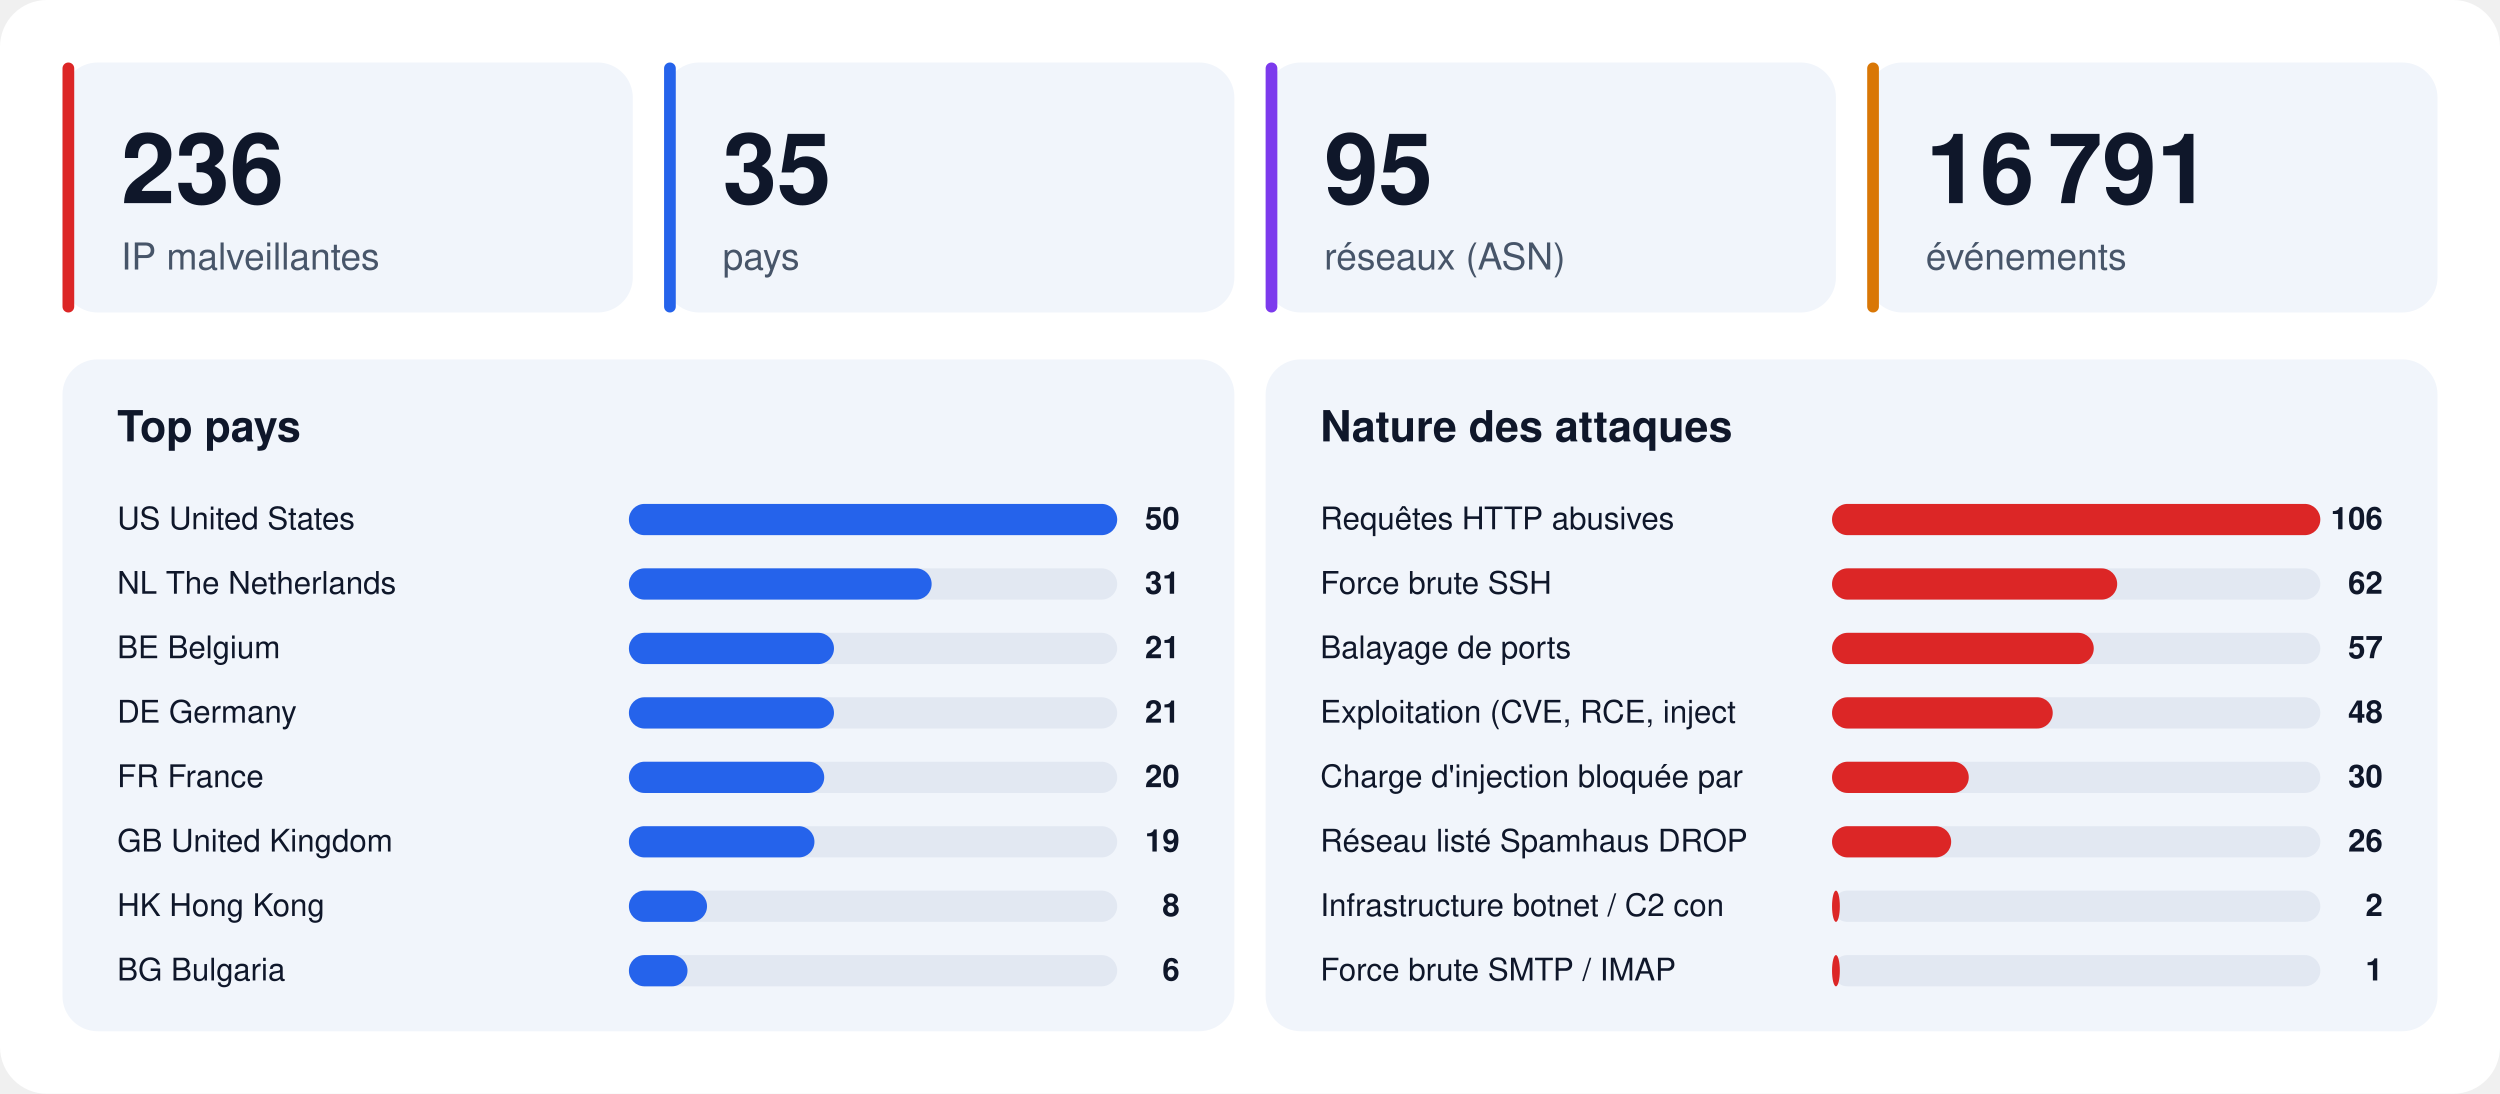
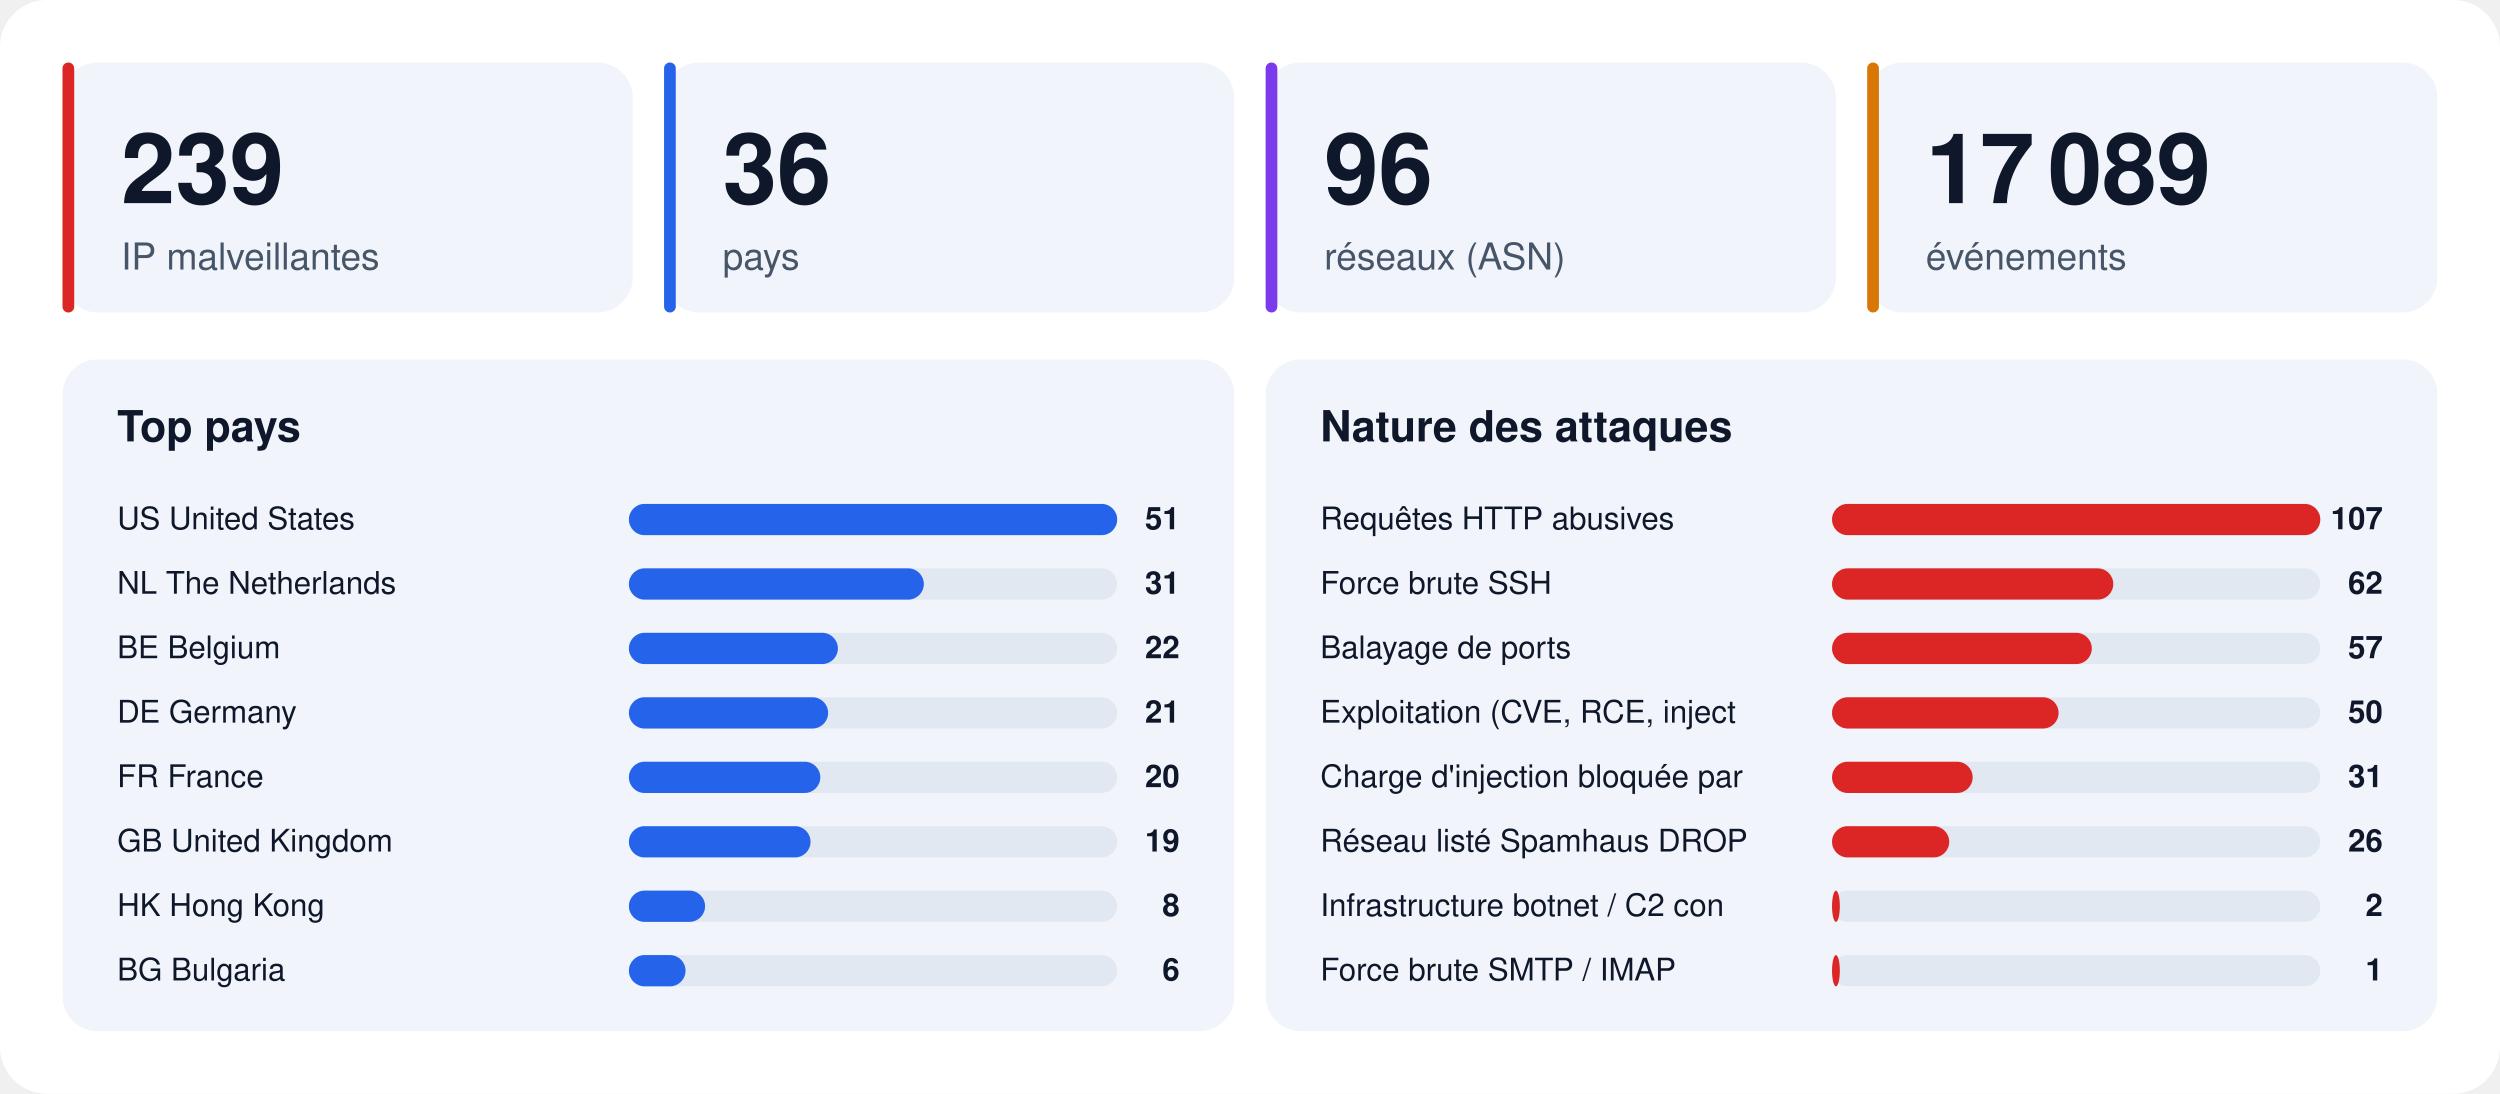
<svg xmlns="http://www.w3.org/2000/svg" width="1280" height="560" viewBox="0 0 1280 560" font-family="-apple-system,BlinkMacSystemFont,'Segoe UI',Helvetica,Arial,sans-serif">
  <rect width="1280" height="560" rx="24" fill="#ffffff" />
  <rect x="32" y="32" width="292" height="128" rx="18" fill="#f1f5fb" />
  <rect x="32" y="32" width="6" height="128" rx="3" fill="#dc2626" />
-   <text x="62" y="104" font-size="50" font-weight="800" fill="#0f172a">236</text>
+   <text x="62" y="104" font-size="50" font-weight="800" fill="#0f172a">239</text>
  <text x="62" y="138" font-size="19" fill="#475569">IP malveillantes</text>
  <rect x="340" y="32" width="292" height="128" rx="18" fill="#f1f5fb" />
  <rect x="340" y="32" width="6" height="128" rx="3" fill="#2563eb" />
-   <text x="370" y="104" font-size="50" font-weight="800" fill="#0f172a">35</text>
+   <text x="370" y="104" font-size="50" font-weight="800" fill="#0f172a">36</text>
  <text x="370" y="138" font-size="19" fill="#475569">pays</text>
  <rect x="648" y="32" width="292" height="128" rx="18" fill="#f1f5fb" />
  <rect x="648" y="32" width="6" height="128" rx="3" fill="#7c3aed" />
-   <text x="678" y="104" font-size="50" font-weight="800" fill="#0f172a">95</text>
+   <text x="678" y="104" font-size="50" font-weight="800" fill="#0f172a">96</text>
  <text x="678" y="138" font-size="19" fill="#475569">réseaux (ASN)</text>
  <rect x="956" y="32" width="292" height="128" rx="18" fill="#f1f5fb" />
  <rect x="956" y="32" width="6" height="128" rx="3" fill="#d97706" />
-   <text x="986" y="104" font-size="50" font-weight="800" fill="#0f172a">16 791</text>
+   <text x="986" y="104" font-size="50" font-weight="800" fill="#0f172a">17 089</text>
  <text x="986" y="138" font-size="19" fill="#475569">événements</text>
  <rect x="32" y="184" width="600" height="344" rx="18" fill="#f1f5fb" />
  <text x="60" y="226" font-size="22" font-weight="700" fill="#0f172a">Top pays</text>
  <text x="60" y="271" font-size="16" fill="#0f172a">US  United States</text>
  <rect x="322" y="258" width="250" height="16" rx="8" fill="#e2e8f2" />
  <rect x="322" y="258" width="250" height="16" rx="8" fill="#2563eb" />
-   <text x="604" y="271" font-size="16" font-weight="700" text-anchor="end" fill="#0f172a">50</text>
+   <text x="604" y="271" font-size="16" font-weight="700" text-anchor="end" fill="#0f172a">51</text>
  <text x="60" y="304" font-size="16" fill="#0f172a">NL  The Netherlands</text>
  <rect x="322" y="291" width="250" height="16" rx="8" fill="#e2e8f2" />
-   <rect x="322" y="291" width="155" height="16" rx="8" fill="#2563eb" />
+   <rect x="322" y="291" width="151" height="16" rx="8" fill="#2563eb" />
  <text x="604" y="304" font-size="16" font-weight="700" text-anchor="end" fill="#0f172a">31</text>
  <text x="60" y="337" font-size="16" fill="#0f172a">BE  Belgium</text>
  <rect x="322" y="324" width="250" height="16" rx="8" fill="#e2e8f2" />
-   <rect x="322" y="324" width="105" height="16" rx="8" fill="#2563eb" />
-   <text x="604" y="337" font-size="16" font-weight="700" text-anchor="end" fill="#0f172a">21</text>
+   <rect x="322" y="324" width="107" height="16" rx="8" fill="#2563eb" />
+   <text x="604" y="337" font-size="16" font-weight="700" text-anchor="end" fill="#0f172a">22</text>
  <text x="60" y="370" font-size="16" fill="#0f172a">DE  Germany</text>
  <rect x="322" y="357" width="250" height="16" rx="8" fill="#e2e8f2" />
-   <rect x="322" y="357" width="105" height="16" rx="8" fill="#2563eb" />
+   <rect x="322" y="357" width="102" height="16" rx="8" fill="#2563eb" />
  <text x="604" y="370" font-size="16" font-weight="700" text-anchor="end" fill="#0f172a">21</text>
  <text x="60" y="403" font-size="16" fill="#0f172a">FR  France</text>
  <rect x="322" y="390" width="250" height="16" rx="8" fill="#e2e8f2" />
-   <rect x="322" y="390" width="100" height="16" rx="8" fill="#2563eb" />
+   <rect x="322" y="390" width="98" height="16" rx="8" fill="#2563eb" />
  <text x="604" y="403" font-size="16" font-weight="700" text-anchor="end" fill="#0f172a">20</text>
  <text x="60" y="436" font-size="16" fill="#0f172a">GB  United Kingdom</text>
  <rect x="322" y="423" width="250" height="16" rx="8" fill="#e2e8f2" />
-   <rect x="322" y="423" width="95" height="16" rx="8" fill="#2563eb" />
+   <rect x="322" y="423" width="93" height="16" rx="8" fill="#2563eb" />
  <text x="604" y="436" font-size="16" font-weight="700" text-anchor="end" fill="#0f172a">19</text>
  <text x="60" y="469" font-size="16" fill="#0f172a">HK  Hong Kong</text>
  <rect x="322" y="456" width="250" height="16" rx="8" fill="#e2e8f2" />
-   <rect x="322" y="456" width="40" height="16" rx="8" fill="#2563eb" />
+   <rect x="322" y="456" width="39" height="16" rx="8" fill="#2563eb" />
  <text x="604" y="469" font-size="16" font-weight="700" text-anchor="end" fill="#0f172a">8</text>
  <text x="60" y="502" font-size="16" fill="#0f172a">BG  Bulgaria</text>
  <rect x="322" y="489" width="250" height="16" rx="8" fill="#e2e8f2" />
-   <rect x="322" y="489" width="30" height="16" rx="8" fill="#2563eb" />
+   <rect x="322" y="489" width="29" height="16" rx="8" fill="#2563eb" />
  <text x="604" y="502" font-size="16" font-weight="700" text-anchor="end" fill="#0f172a">6</text>
  <rect x="648" y="184" width="600" height="344" rx="18" fill="#f1f5fb" />
  <text x="676" y="226" font-size="22" font-weight="700" fill="#0f172a">Nature des attaques</text>
  <text x="676" y="271" font-size="16" fill="#0f172a">Requêtes HTTP abusives</text>
  <rect x="938" y="258" width="250" height="16" rx="8" fill="#e2e8f2" />
  <rect x="938" y="258" width="250" height="16" rx="8" fill="#dc2626" />
-   <text x="1220" y="271" font-size="16" font-weight="700" text-anchor="end" fill="#0f172a">106</text>
+   <text x="1220" y="271" font-size="16" font-weight="700" text-anchor="end" fill="#0f172a">107</text>
  <text x="676" y="304" font-size="16" fill="#0f172a">Force brute SSH</text>
  <rect x="938" y="291" width="250" height="16" rx="8" fill="#e2e8f2" />
-   <rect x="938" y="291" width="146" height="16" rx="8" fill="#dc2626" />
+   <rect x="938" y="291" width="144" height="16" rx="8" fill="#dc2626" />
  <text x="1220" y="304" font-size="16" font-weight="700" text-anchor="end" fill="#0f172a">62</text>
  <text x="676" y="337" font-size="16" fill="#0f172a">Balayage de ports</text>
  <rect x="938" y="324" width="250" height="16" rx="8" fill="#e2e8f2" />
-   <rect x="938" y="324" width="134" height="16" rx="8" fill="#dc2626" />
+   <rect x="938" y="324" width="133" height="16" rx="8" fill="#dc2626" />
  <text x="1220" y="337" font-size="16" font-weight="700" text-anchor="end" fill="#0f172a">57</text>
  <text x="676" y="370" font-size="16" fill="#0f172a">Exploitation (CVE, RCE, inject</text>
  <rect x="938" y="357" width="250" height="16" rx="8" fill="#e2e8f2" />
-   <rect x="938" y="357" width="113" height="16" rx="8" fill="#dc2626" />
-   <text x="1220" y="370" font-size="16" font-weight="700" text-anchor="end" fill="#0f172a">48</text>
+   <rect x="938" y="357" width="116" height="16" rx="8" fill="#dc2626" />
+   <text x="1220" y="370" font-size="16" font-weight="700" text-anchor="end" fill="#0f172a">50</text>
  <text x="676" y="403" font-size="16" fill="#0f172a">Charge d'injection bloquée par</text>
  <rect x="938" y="390" width="250" height="16" rx="8" fill="#e2e8f2" />
-   <rect x="938" y="390" width="70" height="16" rx="8" fill="#dc2626" />
-   <text x="1220" y="403" font-size="16" font-weight="700" text-anchor="end" fill="#0f172a">30</text>
+   <rect x="938" y="390" width="72" height="16" rx="8" fill="#dc2626" />
+   <text x="1220" y="403" font-size="16" font-weight="700" text-anchor="end" fill="#0f172a">31</text>
  <text x="676" y="436" font-size="16" fill="#0f172a">Réseau listé Spamhaus DROP</text>
  <rect x="938" y="423" width="250" height="16" rx="8" fill="#e2e8f2" />
-   <rect x="938" y="423" width="61" height="16" rx="8" fill="#dc2626" />
+   <rect x="938" y="423" width="60" height="16" rx="8" fill="#dc2626" />
  <text x="1220" y="436" font-size="16" font-weight="700" text-anchor="end" fill="#0f172a">26</text>
  <text x="676" y="469" font-size="16" fill="#0f172a">Infrastructure botnet / C2 con</text>
  <rect x="938" y="456" width="250" height="16" rx="8" fill="#e2e8f2" />
  <rect x="938" y="456" width="4" height="16" rx="8" fill="#dc2626" />
  <text x="1220" y="469" font-size="16" font-weight="700" text-anchor="end" fill="#0f172a">2</text>
  <text x="676" y="502" font-size="16" fill="#0f172a">Force brute SMTP / IMAP</text>
  <rect x="938" y="489" width="250" height="16" rx="8" fill="#e2e8f2" />
  <rect x="938" y="489" width="4" height="16" rx="8" fill="#dc2626" />
  <text x="1220" y="502" font-size="16" font-weight="700" text-anchor="end" fill="#0f172a">1</text>
</svg>
